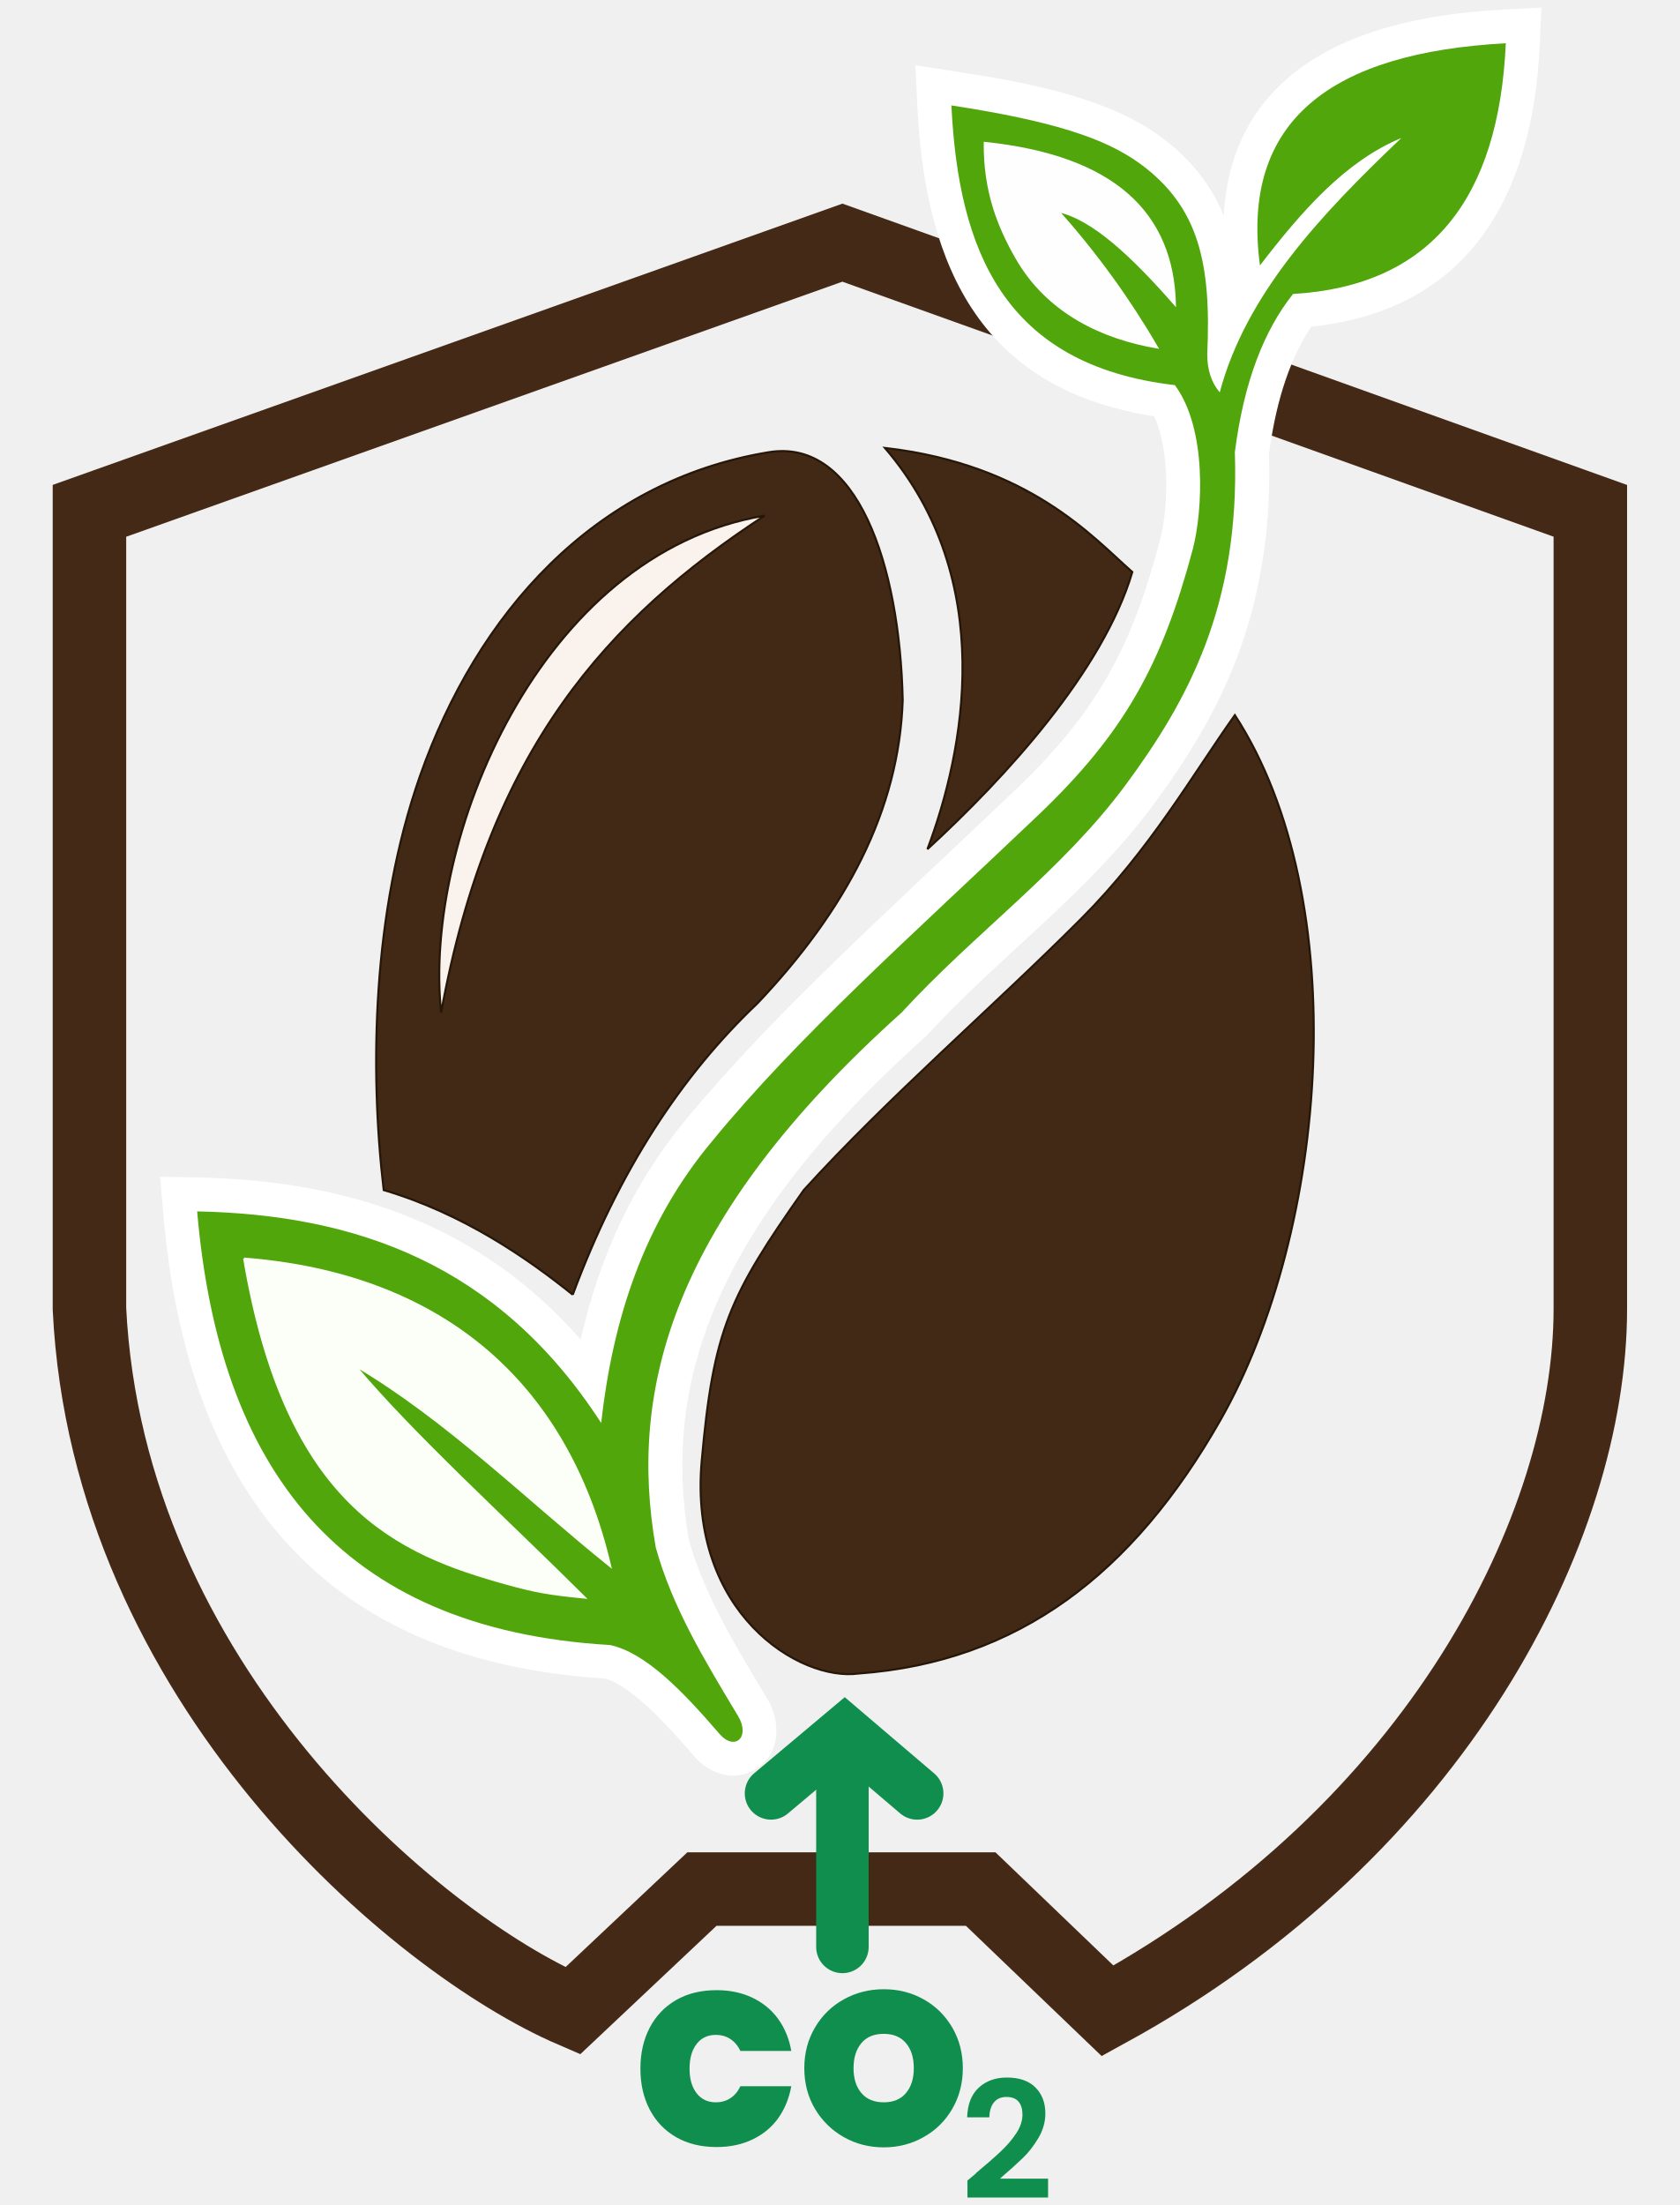
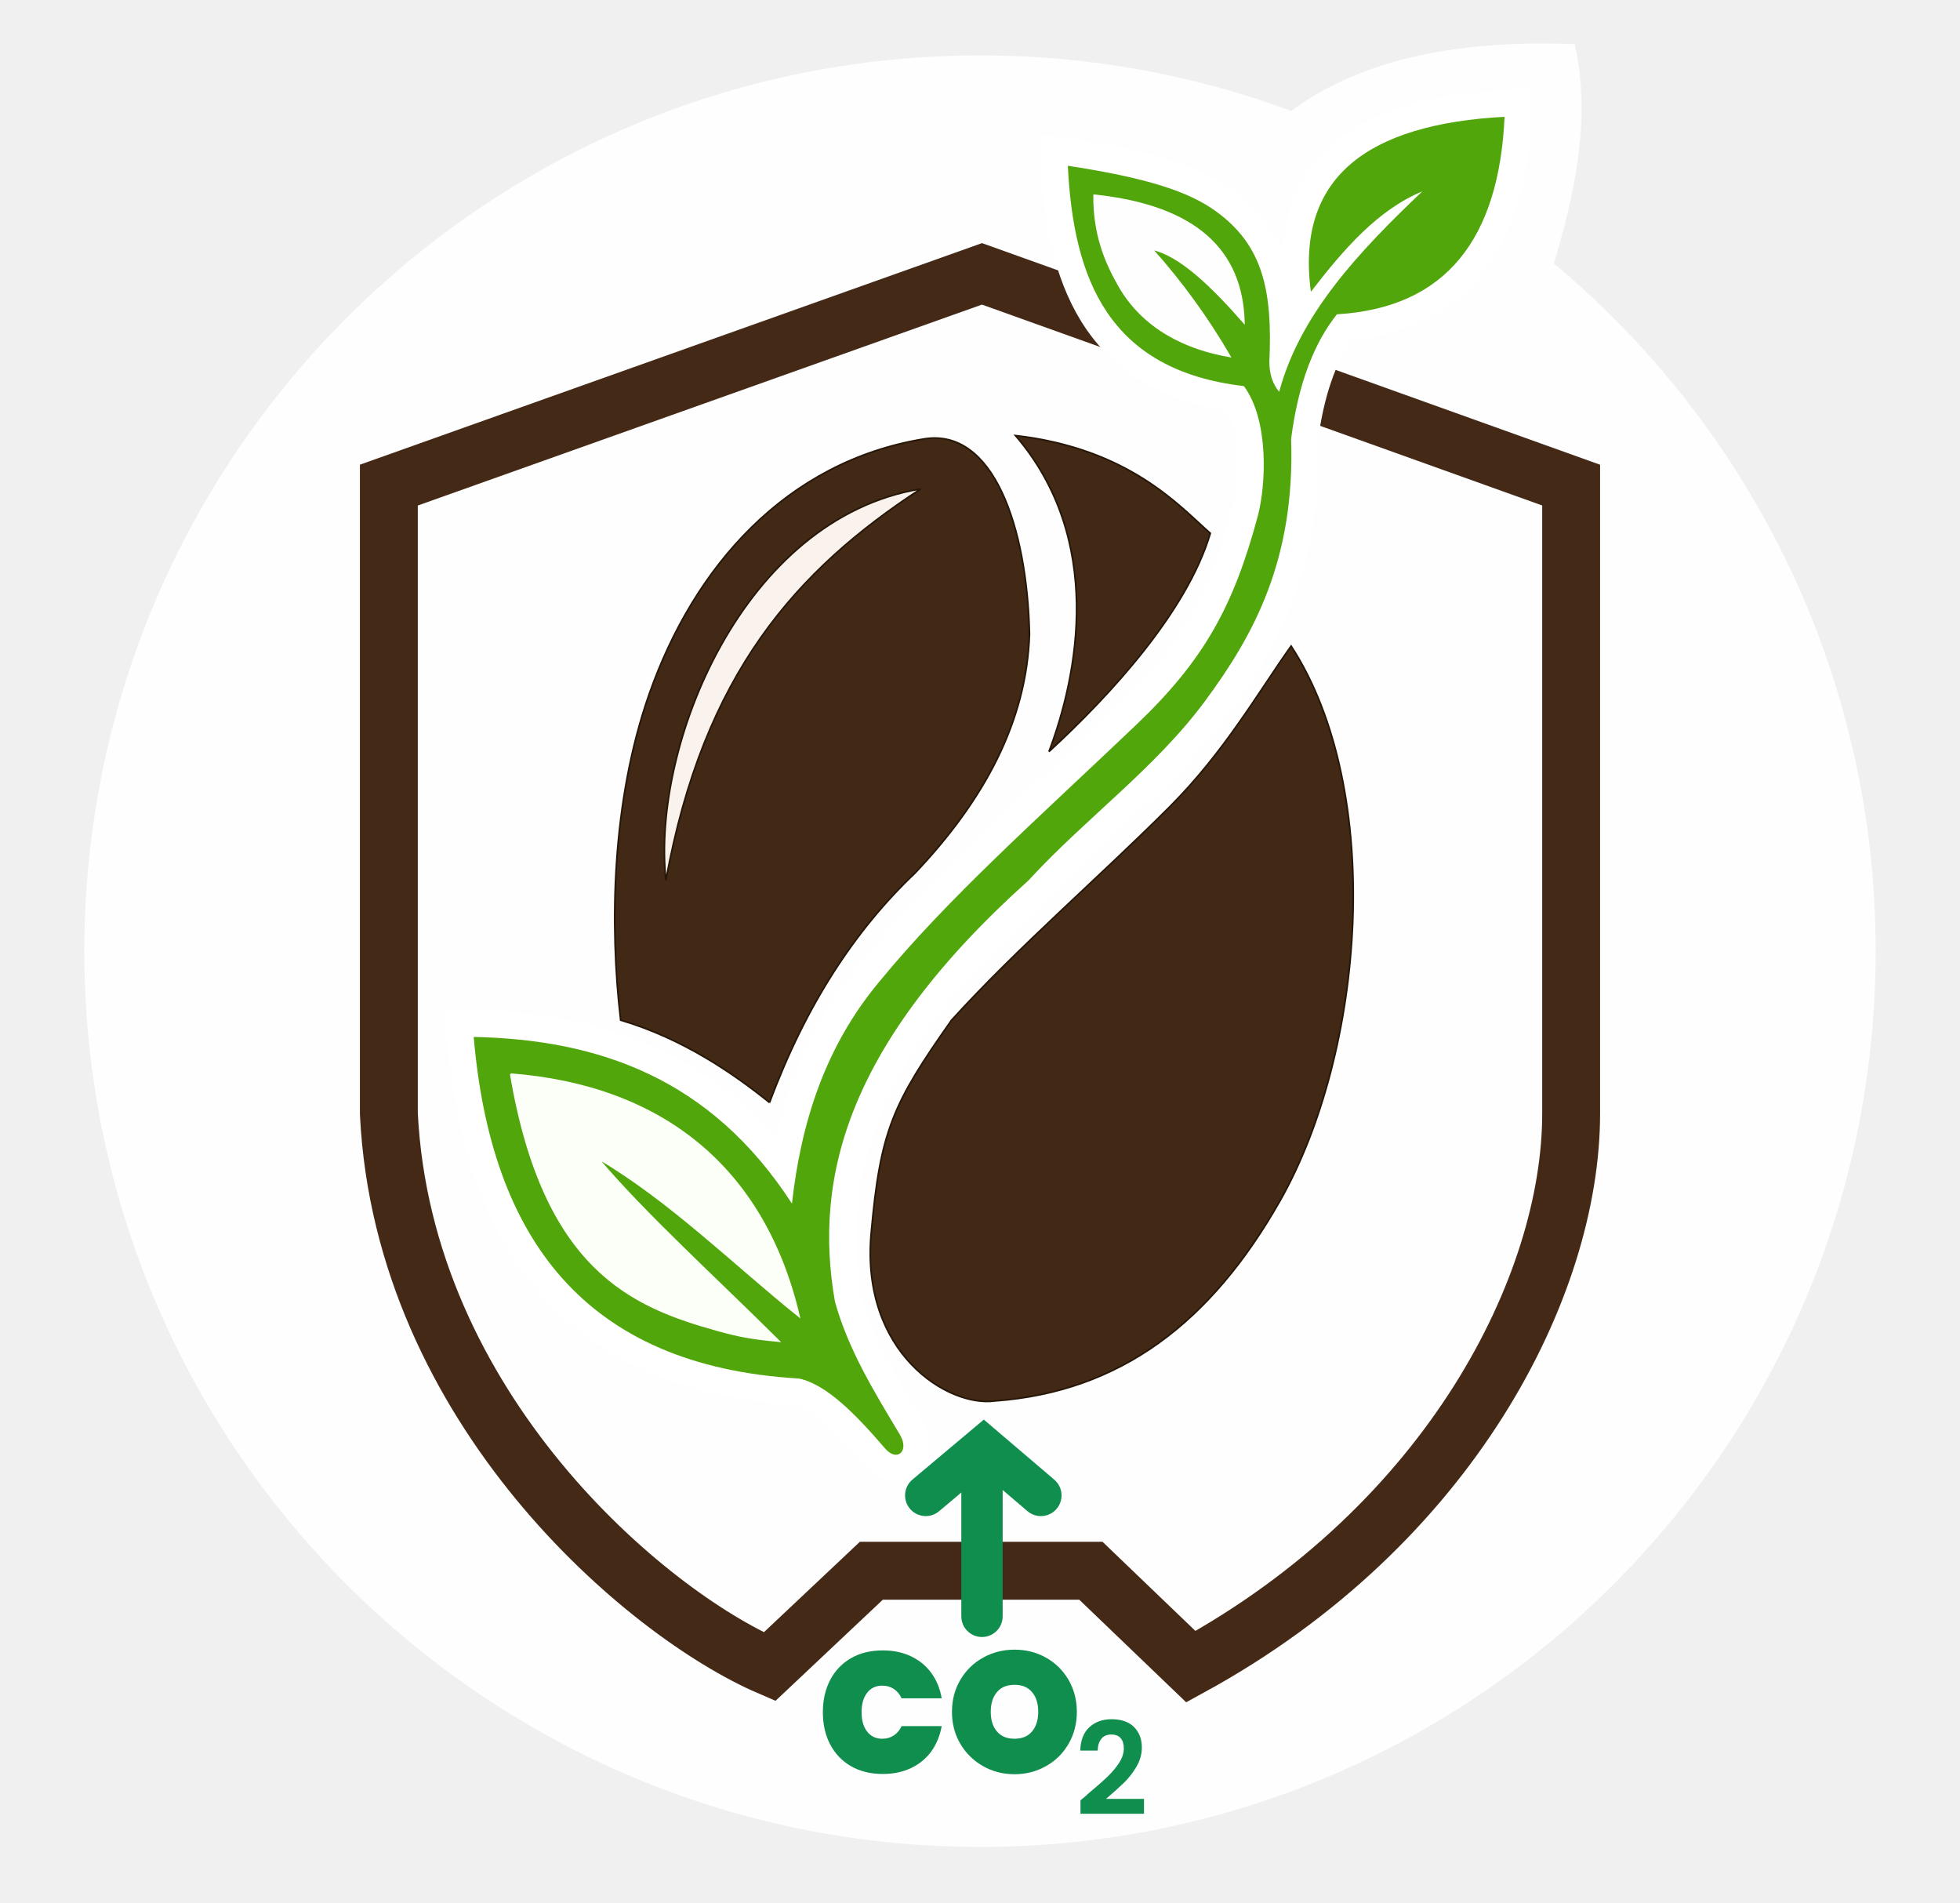
- <svg xmlns="http://www.w3.org/2000/svg" xml:space="preserve" width="160mm" height="210mm" version="1.1" style="shape-rendering:geometricPrecision; text-rendering:geometricPrecision; image-rendering:optimizeQuality; fill-rule:evenodd; clip-rule:evenodd" viewBox="0 0 16000 21000">
+ <svg xmlns="http://www.w3.org/2000/svg" xml:space="preserve" width="237mm" height="230mm" version="1.1" style="shape-rendering:geometricPrecision; text-rendering:geometricPrecision; image-rendering:optimizeQuality; fill-rule:evenodd; clip-rule:evenodd" viewBox="0 0 23700 23000">
  <defs>
    <style type="text/css">
   
    .str0 {stroke:#442916;stroke-width:700}
    .str4 {stroke:#FEFEFE;stroke-width:20}
    .str2 {stroke:#271708;stroke-width:20}
    .str3 {stroke:#FCFFF8;stroke-width:20}
    .str1 {stroke:#0F8E4D;stroke-width:500;stroke-linecap:round}
-     .fil0 {fill:none}
-     .fil7 {fill:#FEFEFE}
-     .fil4 {fill:#422915}
-     .fil2 {fill:#51A60B}
-     .fil5 {fill:#FAF3ED}
-     .fil6 {fill:#FCFFF8}
-     .fil1 {fill:white}
-     .fil3 {fill:#0F8E4D;fill-rule:nonzero}
+     .fil1 {fill:none}
+     .fil0 {fill:#FEFEFE}
+     .fil5 {fill:#422915}
+     .fil3 {fill:#51A60B}
+     .fil6 {fill:#FAF3ED}
+     .fil7 {fill:#FCFFF8}
+     .fil2 {fill:white}
+     .fil4 {fill:#0F8E4D;fill-rule:nonzero}
   
  </style>
  </defs>
  <g id="Capa_x0020_1">
-     <g id="_1975904961664">
-       <path class="fil0 str0" d="M5455 19151l1231 -1160 2655 0 1209 1160c3137,-1717 4598,-4605 4598,-6687l0 -7599 -7124 -2554 -7172 2554 0 7599c174,3567 3112,6045 4603,6687z" />
+     <g id="_1821264107424">
+       <path class="fil0" d="M14724 1601l812 -201c835,-658 2023,-925 3505,-866 218,966 -29,1971 -352,2972l-3965 582 0 -2487z" />
+       <circle class="fil0" cx="11850" cy="11500" r="10830" />
+       <path class="fil1 str0" d="M9305 20151l1231 -1160 2655 0 1209 1160c3137,-1717 4598,-4605 4598,-6687l0 -7599 -7124 -2554 -7172 2554 0 7599c174,3567 3112,6045 4603,6687z" />
      <g>
-         <path class="fil1" d="M11657 2052c18,-352 112,-693 322,-992 513,-730 1514,-925 2347,-969l356 -19 -16 356c-66,1454 -689,2528 -2176,2683 -236,352 -348,800 -403,1212 19,664 -67,1308 -302,1932 -195,517 -475,971 -802,1413 -619,838 -1460,1436 -2157,2195l-11 11 -12 10c-800,718 -1598,1600 -2010,2607 -291,711 -361,1421 -232,2174 153,540 459,1034 746,1511 133,222 131,529 -113,676 -205,124 -440,40 -587,-131 -175,-203 -567,-659 -844,-735 -2712,-170 -3983,-1811 -4207,-4422l-31 -357 359 7c1496,30 2715,482 3647,1544 173,-765 485,-1471 1005,-2099 443,-534 932,-1033 1429,-1516 559,-543 1132,-1072 1696,-1610 781,-744 1113,-1349 1388,-2389 80,-301 96,-854 -56,-1179 -1621,-254 -2178,-1385 -2255,-2949l-19 -394 390 60c620,95 1420,235 1938,614 300,219 491,472 608,754z" />
+         <path class="fil2" d="M15507 3052c18,-352 112,-693 322,-992 513,-730 1514,-925 2347,-969l356 -19 -16 356c-66,1454 -689,2528 -2176,2683 -236,352 -348,800 -403,1212 19,664 -67,1308 -302,1932 -195,517 -475,971 -802,1413 -619,838 -1460,1436 -2157,2195l-11 11 -12 10c-800,718 -1598,1600 -2010,2607 -291,711 -361,1421 -232,2174 153,540 459,1034 746,1511 133,222 131,529 -113,676 -205,124 -440,40 -587,-131 -175,-203 -567,-659 -844,-735 -2712,-170 -3983,-1811 -4207,-4422l-31 -357 359 7c1496,30 2715,482 3647,1544 173,-765 485,-1471 1005,-2099 443,-534 932,-1033 1429,-1516 559,-543 1132,-1072 1696,-1610 781,-744 1113,-1349 1388,-2389 80,-301 96,-854 -56,-1179 -1621,-254 -2178,-1385 -2255,-2949l-19 -394 390 60c620,95 1420,235 1938,614 300,219 491,472 608,754z" />
      </g>
-       <path class="fil2" d="M9062 1004c965,148 1464,312 1797,555 561,410 679,952 640,1811 -1,156 42,276 119,367 249,-935 960,-1691 1730,-2423 -539,224 -952,701 -1347,1214 -185,-1385 685,-2027 2342,-2116 -67,1475 -708,2310 -2027,2388 -274,344 -467,831 -554,1506 49,1462 -451,2372 -1040,3169 -604,817 -1441,1413 -2135,2169 -2198,1973 -2603,3598 -2341,5093 159,575 470,1083 784,1606 121,201 -32,339 -178,169 -355,-413 -707,-774 -1041,-845 -2597,-152 -3725,-1703 -3933,-4130 1513,31 2868,501 3848,2015 111,-984 402,-1902 1059,-2686 817,-997 1892,-1949 3099,-3098 821,-782 1182,-1431 1478,-2540 94,-364 137,-1142 -171,-1560 -1637,-191 -2062,-1294 -2129,-2666z" />
-       <path class="fil3" d="M6100 19700c0,-145 29,-274 88,-388 59,-113 143,-201 252,-264 109,-63 238,-94 386,-94 127,0 241,24 341,72 100,48 182,115 245,202 63,87 105,189 125,305l-485 0c-22,-48 -54,-86 -94,-113 -41,-27 -87,-40 -140,-40 -77,0 -139,29 -183,87 -45,58 -67,136 -67,234 0,98 22,176 67,234 45,58 106,87 183,87 53,0 99,-13 140,-40 41,-27 72,-65 94,-113l485 0c-21,116 -63,218 -125,305 -63,87 -144,154 -245,202 -100,48 -214,72 -341,72 -148,0 -276,-31 -386,-94 -109,-63 -193,-151 -252,-264 -59,-113 -88,-242 -88,-388z" />
-       <path id="1" class="fil3" d="M8418 20451c-138,0 -265,-32 -380,-97 -115,-65 -207,-155 -275,-269 -68,-115 -102,-244 -102,-388 0,-144 34,-273 102,-388 68,-115 159,-204 275,-268 115,-64 242,-96 380,-96 138,0 265,32 379,96 115,64 206,154 273,268 67,115 101,244 101,388 0,144 -34,273 -101,388 -67,115 -158,205 -274,269 -115,65 -241,97 -378,97zm0 -429c91,0 162,-29 211,-88 50,-59 75,-138 75,-237 0,-101 -25,-181 -75,-239 -50,-59 -120,-88 -211,-88 -93,0 -164,29 -213,88 -50,59 -75,139 -75,239 0,99 25,179 75,237 50,59 121,88 213,88z" />
-       <path class="fil3" d="M9294 20698c99,-83 179,-152 238,-208 59,-55 108,-113 148,-173 39,-60 59,-119 59,-177 0,-53 -12,-94 -37,-124 -25,-30 -63,-45 -115,-45 -52,0 -92,17 -120,52 -28,35 -42,82 -44,142l-211 0c4,-124 41,-219 111,-283 70,-64 159,-96 267,-96 118,0 209,31 272,94 63,63 95,145 95,248 0,81 -22,158 -65,232 -44,74 -93,138 -149,192 -56,54 -129,120 -219,197l459 0 0 180 -768 0 0 -162 81 -68z" />
-       <polyline class="fil0 str1" points="7344,17080 8045,16491 8736,17080 " />
-       <line class="fil0 str1" x1="8024" y1="16545" x2="8024" y2="18542" />
-       <path class="fil4 str2" d="M10785 5448c-372,-327 -977,-1023 -2356,-1182 1079,1258 756,2893 405,3821 748,-688 1670,-1695 1951,-2639z" />
-       <path class="fil4 str2" d="M5455 12330c-433,-348 -1044,-772 -1800,-996 -136,-1149 -109,-2649 345,-3942 542,-1544 1656,-2811 3322,-3085 838,-138 1248,1063 1276,2360 -34,1050 -543,2003 -1383,2888 -726,689 -1322,1597 -1760,2776z" />
-       <path class="fil5 str2" d="M7283 4911c-2150,358 -3258,3102 -3081,4733 455,-2506 1585,-3755 3081,-4733z" />
-       <path class="fil4 str2" d="M8180 15938c1521,-111 2613,-952 3445,-2415 1028,-1806 1278,-4954 137,-6712 -397,559 -806,1279 -1464,1939 -842,844 -1840,1701 -2642,2584 -710,1009 -861,1330 -972,2580 -128,1447 932,2102 1495,2024z" />
-       <path class="fil6 str3" d="M2325 11987c1834,143 3068,1136 3487,2928 -777,-622 -1557,-1399 -2434,-1913 539,647 1456,1481 2191,2213 -341,-33 -480,-59 -742,-132 -1039,-288 -2101,-734 -2501,-3096z" />
-       <path class="fil7 str4" d="M9380 1361c1238,130 1789,674 1811,1538 -401,-458 -783,-819 -1112,-888 361,404 674,837 942,1298 -518,-89 -1043,-331 -1342,-857 -166,-291 -303,-627 -299,-1091z" />
+       <path class="fil3" d="M12912 2004c965,148 1464,312 1797,555 561,410 679,952 640,1811 -1,156 42,276 119,367 249,-935 960,-1691 1730,-2423 -539,224 -952,701 -1347,1214 -185,-1385 685,-2027 2342,-2116 -67,1475 -708,2310 -2027,2388 -274,344 -467,831 -554,1506 49,1462 -451,2372 -1040,3169 -604,817 -1441,1413 -2135,2169 -2198,1973 -2603,3598 -2341,5093 159,575 470,1083 784,1606 121,201 -32,339 -178,169 -355,-413 -707,-774 -1041,-845 -2597,-152 -3725,-1703 -3933,-4130 1513,31 2868,501 3848,2015 111,-984 402,-1902 1059,-2686 817,-997 1892,-1949 3099,-3098 821,-782 1182,-1431 1478,-2540 94,-364 137,-1142 -171,-1560 -1637,-191 -2062,-1294 -2129,-2666z" />
+       <path class="fil4" d="M9950 20700c0,-145 29,-274 88,-388 59,-113 143,-201 252,-264 109,-63 238,-94 386,-94 127,0 241,24 341,72 100,48 182,115 245,202 63,87 105,189 125,305l-485 0c-22,-48 -54,-86 -94,-113 -41,-27 -87,-40 -140,-40 -77,0 -139,29 -183,87 -45,58 -67,136 -67,234 0,98 22,176 67,234 45,58 106,87 183,87 53,0 99,-13 140,-40 41,-27 72,-65 94,-113l485 0c-21,116 -63,218 -125,305 -63,87 -144,154 -245,202 -100,48 -214,72 -341,72 -148,0 -276,-31 -386,-94 -109,-63 -193,-151 -252,-264 -59,-113 -88,-242 -88,-388z" />
+       <path id="1" class="fil4" d="M12268 21451c-138,0 -265,-32 -380,-97 -115,-65 -207,-155 -275,-269 -68,-115 -102,-244 -102,-388 0,-144 34,-273 102,-388 68,-115 159,-204 275,-268 115,-64 242,-96 380,-96 138,0 265,32 379,96 115,64 206,154 273,268 67,115 101,244 101,388 0,144 -34,273 -101,388 -67,115 -158,205 -274,269 -115,65 -241,97 -378,97zm0 -429c91,0 162,-29 211,-88 50,-59 75,-138 75,-237 0,-101 -25,-181 -75,-239 -50,-59 -120,-88 -211,-88 -93,0 -164,29 -213,88 -50,59 -75,139 -75,239 0,99 25,179 75,237 50,59 121,88 213,88z" />
+       <path class="fil4" d="M13144 21698c99,-83 179,-152 238,-208 59,-55 108,-113 148,-173 39,-60 59,-119 59,-177 0,-53 -12,-94 -37,-124 -25,-30 -63,-45 -115,-45 -52,0 -92,17 -120,52 -28,35 -42,82 -44,142l-211 0c4,-124 41,-219 111,-283 70,-64 159,-96 267,-96 118,0 209,31 272,94 63,63 95,145 95,248 0,81 -22,158 -65,232 -44,74 -93,138 -149,192 -56,54 -129,120 -219,197l459 0 0 180 -768 0 0 -162 81 -68z" />
+       <polyline class="fil1 str1" points="11194,18080 11895,17491 12586,18080 " />
+       <line class="fil1 str1" x1="11874" y1="17545" x2="11874" y2="19542" />
+       <path class="fil5 str2" d="M14635 6448c-372,-327 -977,-1023 -2356,-1182 1079,1258 756,2893 405,3821 748,-688 1670,-1695 1951,-2639z" />
+       <path class="fil5 str2" d="M9305 13330c-433,-348 -1044,-772 -1800,-996 -136,-1149 -109,-2649 345,-3942 542,-1544 1656,-2811 3322,-3085 838,-138 1248,1063 1276,2360 -34,1050 -543,2003 -1383,2888 -726,689 -1322,1597 -1760,2776z" />
+       <path class="fil6 str2" d="M11133 5911c-2150,358 -3258,3102 -3081,4733 455,-2506 1585,-3755 3081,-4733z" />
+       <path class="fil5 str2" d="M12030 16938c1521,-111 2613,-952 3445,-2415 1028,-1806 1278,-4954 137,-6712 -397,559 -806,1279 -1464,1939 -842,844 -1840,1701 -2642,2584 -710,1009 -861,1330 -972,2580 -128,1447 932,2102 1495,2024z" />
+       <path class="fil7 str3" d="M6175 12987c1834,143 3068,1136 3487,2928 -777,-622 -1557,-1399 -2434,-1913 539,647 1456,1481 2191,2213 -341,-33 -480,-59 -742,-132 -1039,-288 -2101,-734 -2501,-3096z" />
+       <path class="fil0 str4" d="M13230 2361c1238,130 1789,674 1811,1538 -401,-458 -783,-819 -1112,-888 361,404 674,837 942,1298 -518,-89 -1043,-331 -1342,-857 -166,-291 -303,-627 -299,-1091z" />
    </g>
  </g>
</svg>
